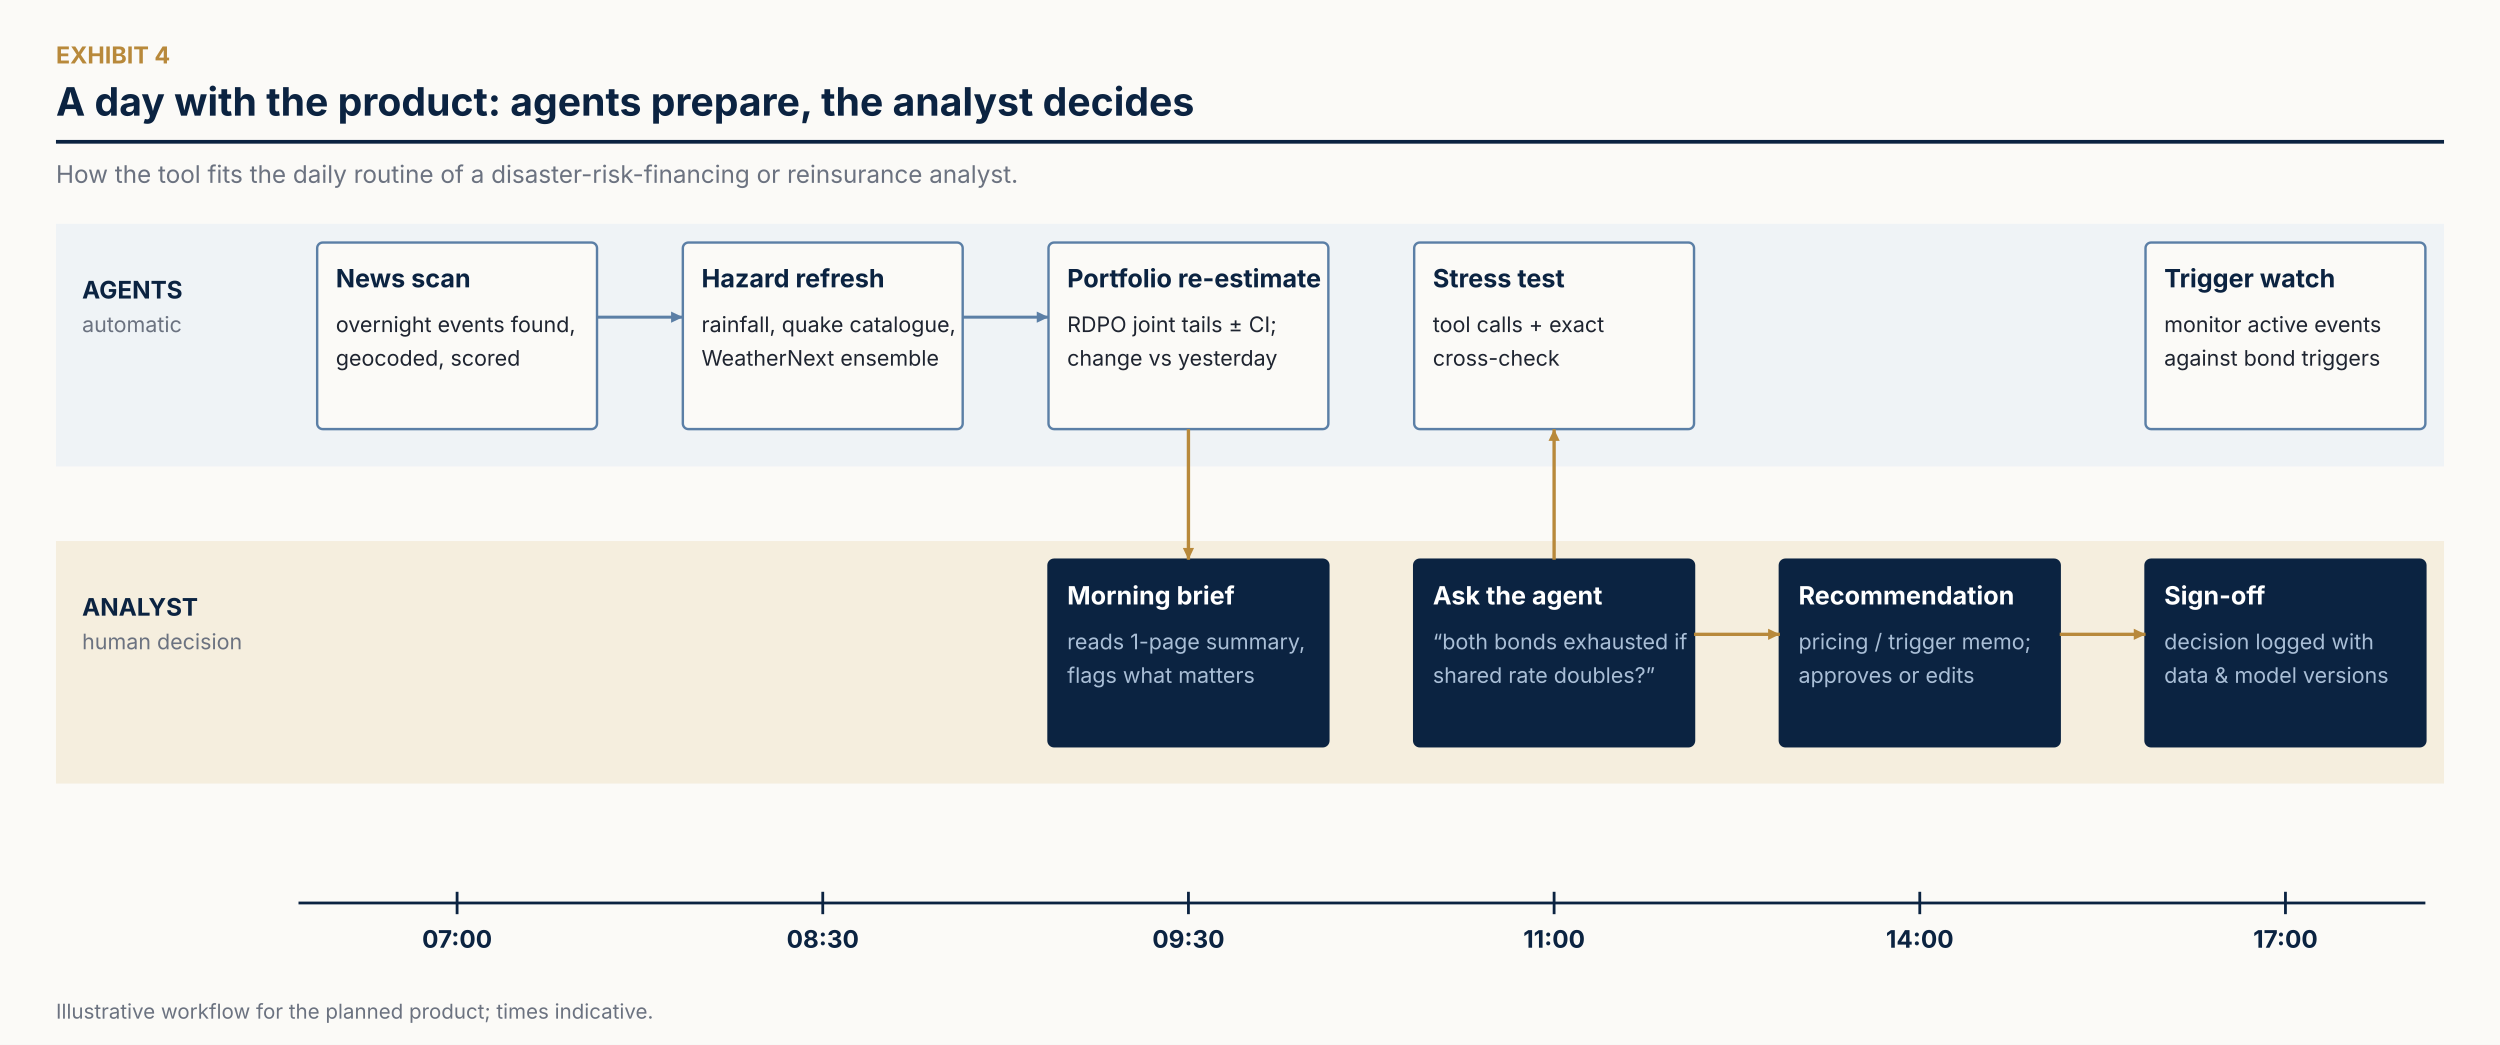
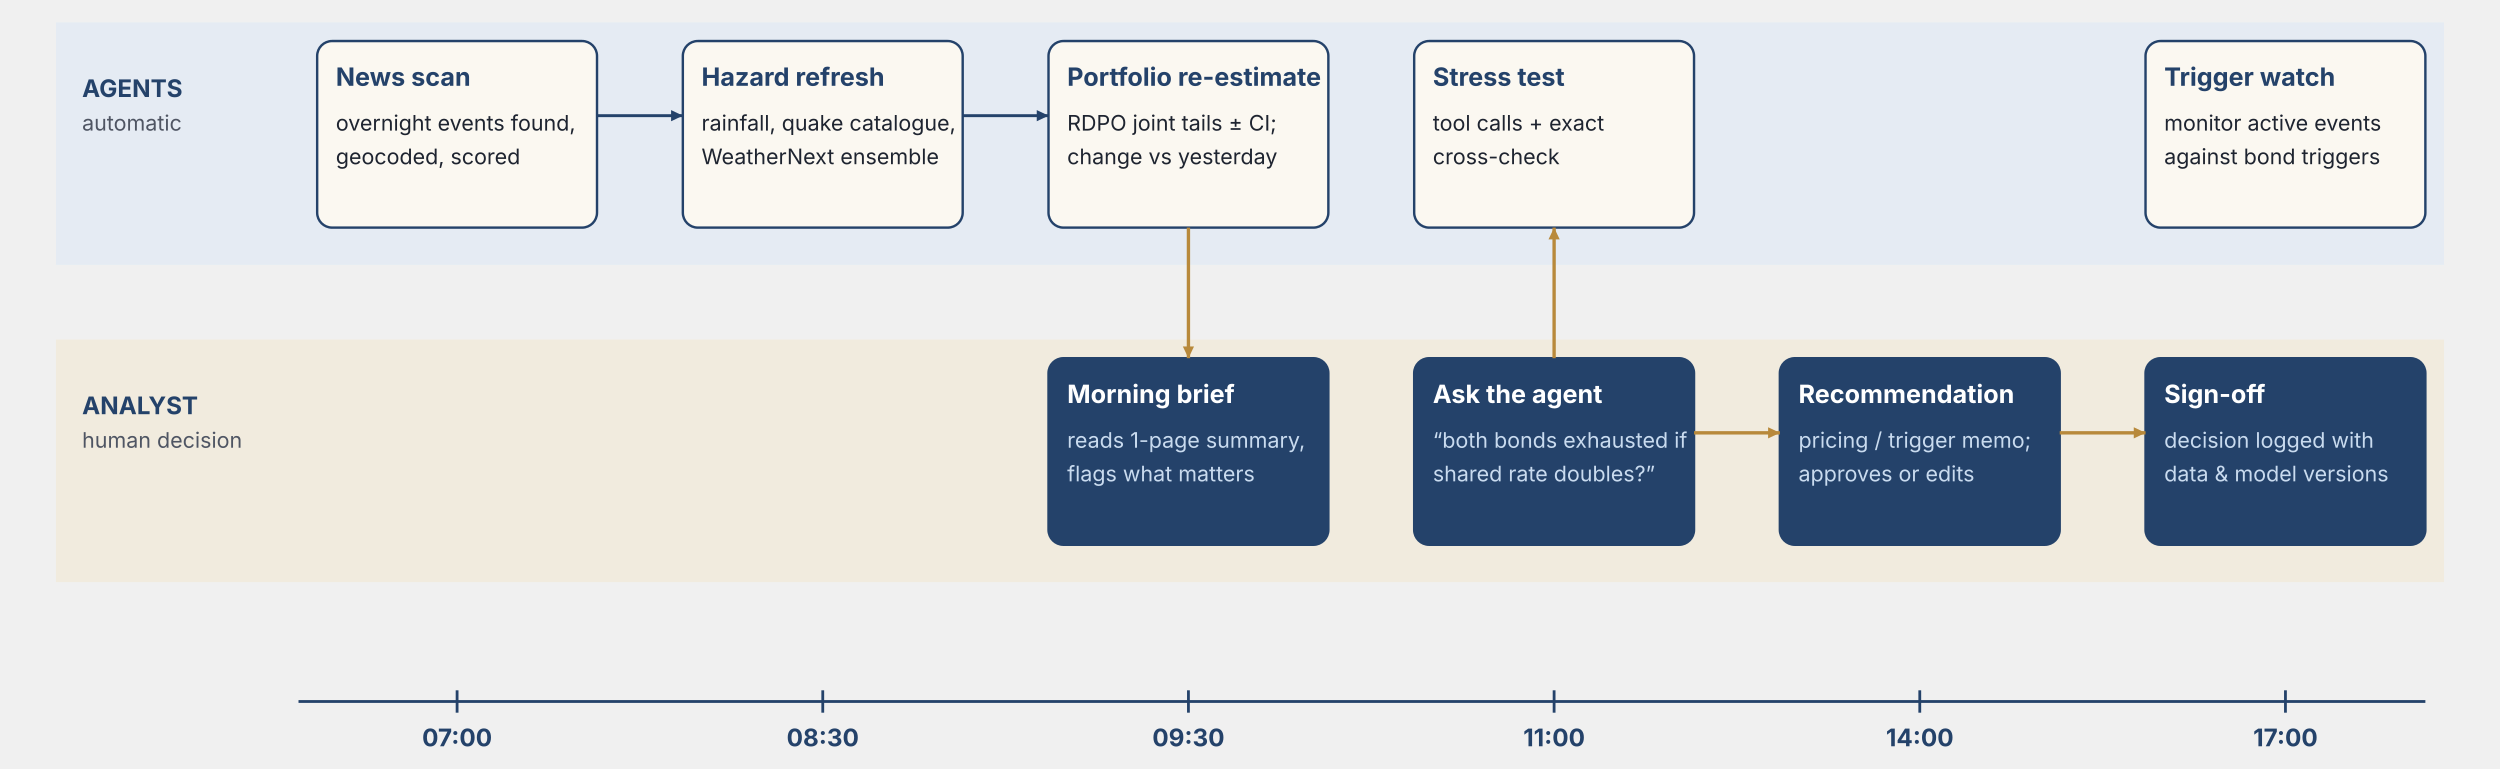
- <svg xmlns="http://www.w3.org/2000/svg" viewBox="0 0 1340 560" width="1340" height="560" font-family="Inter, 'Helvetica Neue', Arial, sans-serif">
-   <rect width="1340" height="560" fill="#FBFAF7" />
-   <text x="30" y="34" font-size="12.5" fill="#B8893B" font-weight="700" text-anchor="start">EXHIBIT 4</text>
-   <text x="30" y="62" font-size="21" fill="#0B2341" font-weight="700" text-anchor="start">A day with the product: agents prepare, the analyst decides</text>
-   <line x1="30" y1="76" x2="1310" y2="76" stroke="#0B2341" stroke-width="2" />
-   <text x="30" y="98" font-size="13" fill="#6B7280" font-weight="400" text-anchor="start">How the tool fits the daily routine of a disaster-risk-financing or reinsurance analyst.</text>
-   <rect x="30" y="120" width="1280" height="130" fill="#E6EDF5" opacity="0.55" />
-   <text x="44" y="160" font-size="13" fill="#0B2341" font-weight="700" text-anchor="start">AGENTS</text>
-   <text x="44" y="178" font-size="11.5" fill="#6B7280" font-weight="400" text-anchor="start">automatic</text>
-   <rect x="30" y="290" width="1280" height="130" fill="#F1E4CB" opacity="0.55" />
-   <text x="44" y="330" font-size="13" fill="#0B2341" font-weight="700" text-anchor="start">ANALYST</text>
-   <text x="44" y="348" font-size="11.5" fill="#6B7280" font-weight="400" text-anchor="start">human decision</text>
-   <line x1="160" y1="484" x2="1300" y2="484" stroke="#0B2341" stroke-width="1.5" />
-   <rect x="170.0" y="130" width="150" height="100" rx="3" fill="#FBFAF7" stroke="#5B7FA6" stroke-width="1.3" />
-   <text x="180.0" y="154" font-size="13.5" fill="#0B2341" font-weight="700" text-anchor="start">News scan</text>
-   <text x="180.0" y="178" font-size="11.5" fill="#1E2430" font-weight="400" text-anchor="start">overnight events found,</text>
-   <text x="180.0" y="196" font-size="11.5" fill="#1E2430" font-weight="400" text-anchor="start">geocoded, scored</text>
-   <rect x="366.0" y="130" width="150" height="100" rx="3" fill="#FBFAF7" stroke="#5B7FA6" stroke-width="1.3" />
-   <text x="376.0" y="154" font-size="13.5" fill="#0B2341" font-weight="700" text-anchor="start">Hazard refresh</text>
-   <text x="376.0" y="178" font-size="11.5" fill="#1E2430" font-weight="400" text-anchor="start">rainfall, quake catalogue,</text>
-   <text x="376.0" y="196" font-size="11.5" fill="#1E2430" font-weight="400" text-anchor="start">WeatherNext ensemble</text>
-   <rect x="562.0" y="130" width="150" height="100" rx="3" fill="#FBFAF7" stroke="#5B7FA6" stroke-width="1.3" />
-   <text x="572.0" y="154" font-size="13.5" fill="#0B2341" font-weight="700" text-anchor="start">Portfolio re-estimate</text>
-   <text x="572.0" y="178" font-size="11.5" fill="#1E2430" font-weight="400" text-anchor="start">RDPO joint tails ± CI;</text>
-   <text x="572.0" y="196" font-size="11.5" fill="#1E2430" font-weight="400" text-anchor="start">change vs yesterday</text>
-   <rect x="562.0" y="300" width="150" height="100" rx="3" fill="#0B2341" stroke="#0B2341" stroke-width="1.3" />
-   <text x="572.0" y="324" font-size="13.5" fill="#FFFFFF" font-weight="700" text-anchor="start">Morning brief</text>
-   <text x="572.0" y="348" font-size="11.5" fill="#A9BED6" font-weight="400" text-anchor="start">reads 1-page summary,</text>
-   <text x="572.0" y="366" font-size="11.5" fill="#A9BED6" font-weight="400" text-anchor="start">flags what matters</text>
-   <rect x="758.0" y="300" width="150" height="100" rx="3" fill="#0B2341" stroke="#0B2341" stroke-width="1.3" />
-   <text x="768.0" y="324" font-size="13.5" fill="#FFFFFF" font-weight="700" text-anchor="start">Ask the agent</text>
-   <text x="768.0" y="348" font-size="11.5" fill="#A9BED6" font-weight="400" text-anchor="start">“both bonds exhausted if</text>
-   <text x="768.0" y="366" font-size="11.5" fill="#A9BED6" font-weight="400" text-anchor="start">shared rate doubles?”</text>
-   <rect x="758.0" y="130" width="150" height="100" rx="3" fill="#FBFAF7" stroke="#5B7FA6" stroke-width="1.3" />
-   <text x="768.0" y="154" font-size="13.5" fill="#0B2341" font-weight="700" text-anchor="start">Stress test</text>
-   <text x="768.0" y="178" font-size="11.5" fill="#1E2430" font-weight="400" text-anchor="start">tool calls + exact</text>
-   <text x="768.0" y="196" font-size="11.5" fill="#1E2430" font-weight="400" text-anchor="start">cross-check</text>
-   <rect x="954.0" y="300" width="150" height="100" rx="3" fill="#0B2341" stroke="#0B2341" stroke-width="1.3" />
-   <text x="964.0" y="324" font-size="13.5" fill="#FFFFFF" font-weight="700" text-anchor="start">Recommendation</text>
-   <text x="964.0" y="348" font-size="11.5" fill="#A9BED6" font-weight="400" text-anchor="start">pricing / trigger memo;</text>
-   <text x="964.0" y="366" font-size="11.5" fill="#A9BED6" font-weight="400" text-anchor="start">approves or edits</text>
-   <rect x="1150.0" y="130" width="150" height="100" rx="3" fill="#FBFAF7" stroke="#5B7FA6" stroke-width="1.3" />
-   <text x="1160.0" y="154" font-size="13.5" fill="#0B2341" font-weight="700" text-anchor="start">Trigger watch</text>
-   <text x="1160.0" y="178" font-size="11.5" fill="#1E2430" font-weight="400" text-anchor="start">monitor active events</text>
-   <text x="1160.0" y="196" font-size="11.5" fill="#1E2430" font-weight="400" text-anchor="start">against bond triggers</text>
-   <rect x="1150.0" y="300" width="150" height="100" rx="3" fill="#0B2341" stroke="#0B2341" stroke-width="1.3" />
-   <text x="1160.0" y="324" font-size="13.5" fill="#FFFFFF" font-weight="700" text-anchor="start">Sign-off</text>
-   <text x="1160.0" y="348" font-size="11.5" fill="#A9BED6" font-weight="400" text-anchor="start">decision logged with</text>
-   <text x="1160.0" y="366" font-size="11.5" fill="#A9BED6" font-weight="400" text-anchor="start">data &amp; model versions</text>
-   <line x1="245.0" y1="478" x2="245.0" y2="490" stroke="#0B2341" stroke-width="1.5" />
-   <text x="245.0" y="508" font-size="13" fill="#0B2341" font-weight="700" text-anchor="middle">07:00</text>
-   <line x1="441.0" y1="478" x2="441.0" y2="490" stroke="#0B2341" stroke-width="1.5" />
-   <text x="441.0" y="508" font-size="13" fill="#0B2341" font-weight="700" text-anchor="middle">08:30</text>
-   <line x1="637.0" y1="478" x2="637.0" y2="490" stroke="#0B2341" stroke-width="1.5" />
-   <text x="637.0" y="508" font-size="13" fill="#0B2341" font-weight="700" text-anchor="middle">09:30</text>
-   <line x1="833.0" y1="478" x2="833.0" y2="490" stroke="#0B2341" stroke-width="1.5" />
-   <text x="833.0" y="508" font-size="13" fill="#0B2341" font-weight="700" text-anchor="middle">11:00</text>
-   <line x1="1029.0" y1="478" x2="1029.0" y2="490" stroke="#0B2341" stroke-width="1.5" />
-   <text x="1029.0" y="508" font-size="13" fill="#0B2341" font-weight="700" text-anchor="middle">14:00</text>
-   <line x1="1225.0" y1="478" x2="1225.0" y2="490" stroke="#0B2341" stroke-width="1.5" />
-   <text x="1225.0" y="508" font-size="13" fill="#0B2341" font-weight="700" text-anchor="middle">17:00</text>
-   <polyline points="637.0,230 637.0,300" fill="none" stroke="#B8893B" stroke-width="1.8" stroke-linejoin="round" />
-   <polygon points="637.0,300 634.0,293.7 640.0,293.7" fill="#B8893B" />
-   <polyline points="833.0,300 833.0,230" fill="none" stroke="#B8893B" stroke-width="1.8" stroke-linejoin="round" />
-   <polygon points="833.0,230 836.0,236.3 830.0,236.3" fill="#B8893B" />
-   <polyline points="908.0,340 954.0,340" fill="none" stroke="#B8893B" stroke-width="1.8" stroke-linejoin="round" />
-   <polygon points="954.0,340 947.7,343.0 947.7,337.0" fill="#B8893B" />
-   <polyline points="1104.0,340 1150.0,340" fill="none" stroke="#B8893B" stroke-width="1.8" stroke-linejoin="round" />
-   <polygon points="1150.0,340 1143.7,343.0 1143.7,337.0" fill="#B8893B" />
-   <polyline points="320.0,170 366.0,170" fill="none" stroke="#5B7FA6" stroke-width="1.6" stroke-linejoin="round" />
-   <polygon points="366.0,170 359.7,173.0 359.7,167.0" fill="#5B7FA6" />
-   <polyline points="516.0,170 562.0,170" fill="none" stroke="#5B7FA6" stroke-width="1.6" stroke-linejoin="round" />
-   <polygon points="562.0,170 555.7,173.0 555.7,167.0" fill="#5B7FA6" />
-   <text x="30" y="546" font-size="11" fill="#6B7280" font-weight="400" text-anchor="start">Illustrative workflow for the planned product; times indicative.</text>
+ <svg xmlns="http://www.w3.org/2000/svg" viewBox="0 0 1340 412" width="1340" height="412" font-family="Inter, 'Helvetica Neue', Arial, sans-serif">
+   <g transform="translate(0,-108)">
+     <rect x="30" y="120" width="1280" height="130" fill="#DCE8F5" opacity="0.55" />
+     <text x="44" y="160" font-size="13" fill="#24426A" font-weight="700" text-anchor="start">AGENTS</text>
+     <text x="44" y="178" font-size="11.5" fill="#4F5563" font-weight="400" text-anchor="start">automatic</text>
+     <rect x="30" y="290" width="1280" height="130" fill="#F3E7CF" opacity="0.55" />
+     <text x="44" y="330" font-size="13" fill="#24426A" font-weight="700" text-anchor="start">ANALYST</text>
+     <text x="44" y="348" font-size="11.5" fill="#4F5563" font-weight="400" text-anchor="start">human decision</text>
+     <line x1="160" y1="484" x2="1300" y2="484" stroke="#24426A" stroke-width="1.5" />
+     <rect x="170.0" y="130" width="150" height="100" rx="8" fill="#FBF8F1" stroke="#24426A" stroke-width="1.3" />
+     <text x="180.0" y="154" font-size="13.5" fill="#24426A" font-weight="700" text-anchor="start">News scan</text>
+     <text x="180.0" y="178" font-size="11.5" fill="#1E2430" font-weight="400" text-anchor="start">overnight events found,</text>
+     <text x="180.0" y="196" font-size="11.5" fill="#1E2430" font-weight="400" text-anchor="start">geocoded, scored</text>
+     <rect x="366.0" y="130" width="150" height="100" rx="8" fill="#FBF8F1" stroke="#24426A" stroke-width="1.3" />
+     <text x="376.0" y="154" font-size="13.5" fill="#24426A" font-weight="700" text-anchor="start">Hazard refresh</text>
+     <text x="376.0" y="178" font-size="11.5" fill="#1E2430" font-weight="400" text-anchor="start">rainfall, quake catalogue,</text>
+     <text x="376.0" y="196" font-size="11.5" fill="#1E2430" font-weight="400" text-anchor="start">WeatherNext ensemble</text>
+     <rect x="562.0" y="130" width="150" height="100" rx="8" fill="#FBF8F1" stroke="#24426A" stroke-width="1.3" />
+     <text x="572.0" y="154" font-size="13.5" fill="#24426A" font-weight="700" text-anchor="start">Portfolio re-estimate</text>
+     <text x="572.0" y="178" font-size="11.5" fill="#1E2430" font-weight="400" text-anchor="start">RDPO joint tails ± CI;</text>
+     <text x="572.0" y="196" font-size="11.5" fill="#1E2430" font-weight="400" text-anchor="start">change vs yesterday</text>
+     <rect x="562.0" y="300" width="150" height="100" rx="8" fill="#24426A" stroke="#24426A" stroke-width="1.3" />
+     <text x="572.0" y="324" font-size="13.5" fill="#FFFFFF" font-weight="700" text-anchor="start">Morning brief</text>
+     <text x="572.0" y="348" font-size="11.5" fill="#C9DBEF" font-weight="400" text-anchor="start">reads 1-page summary,</text>
+     <text x="572.0" y="366" font-size="11.5" fill="#C9DBEF" font-weight="400" text-anchor="start">flags what matters</text>
+     <rect x="758.0" y="300" width="150" height="100" rx="8" fill="#24426A" stroke="#24426A" stroke-width="1.3" />
+     <text x="768.0" y="324" font-size="13.5" fill="#FFFFFF" font-weight="700" text-anchor="start">Ask the agent</text>
+     <text x="768.0" y="348" font-size="11.5" fill="#C9DBEF" font-weight="400" text-anchor="start">“both bonds exhausted if</text>
+     <text x="768.0" y="366" font-size="11.5" fill="#C9DBEF" font-weight="400" text-anchor="start">shared rate doubles?”</text>
+     <rect x="758.0" y="130" width="150" height="100" rx="8" fill="#FBF8F1" stroke="#24426A" stroke-width="1.3" />
+     <text x="768.0" y="154" font-size="13.5" fill="#24426A" font-weight="700" text-anchor="start">Stress test</text>
+     <text x="768.0" y="178" font-size="11.5" fill="#1E2430" font-weight="400" text-anchor="start">tool calls + exact</text>
+     <text x="768.0" y="196" font-size="11.5" fill="#1E2430" font-weight="400" text-anchor="start">cross-check</text>
+     <rect x="954.0" y="300" width="150" height="100" rx="8" fill="#24426A" stroke="#24426A" stroke-width="1.3" />
+     <text x="964.0" y="324" font-size="13.5" fill="#FFFFFF" font-weight="700" text-anchor="start">Recommendation</text>
+     <text x="964.0" y="348" font-size="11.5" fill="#C9DBEF" font-weight="400" text-anchor="start">pricing / trigger memo;</text>
+     <text x="964.0" y="366" font-size="11.5" fill="#C9DBEF" font-weight="400" text-anchor="start">approves or edits</text>
+     <rect x="1150.0" y="130" width="150" height="100" rx="8" fill="#FBF8F1" stroke="#24426A" stroke-width="1.3" />
+     <text x="1160.0" y="154" font-size="13.5" fill="#24426A" font-weight="700" text-anchor="start">Trigger watch</text>
+     <text x="1160.0" y="178" font-size="11.5" fill="#1E2430" font-weight="400" text-anchor="start">monitor active events</text>
+     <text x="1160.0" y="196" font-size="11.5" fill="#1E2430" font-weight="400" text-anchor="start">against bond triggers</text>
+     <rect x="1150.0" y="300" width="150" height="100" rx="8" fill="#24426A" stroke="#24426A" stroke-width="1.3" />
+     <text x="1160.0" y="324" font-size="13.5" fill="#FFFFFF" font-weight="700" text-anchor="start">Sign-off</text>
+     <text x="1160.0" y="348" font-size="11.5" fill="#C9DBEF" font-weight="400" text-anchor="start">decision logged with</text>
+     <text x="1160.0" y="366" font-size="11.5" fill="#C9DBEF" font-weight="400" text-anchor="start">data &amp; model versions</text>
+     <line x1="245.0" y1="478" x2="245.0" y2="490" stroke="#24426A" stroke-width="1.5" />
+     <text x="245.0" y="508" font-size="13" fill="#24426A" font-weight="700" text-anchor="middle">07:00</text>
+     <line x1="441.0" y1="478" x2="441.0" y2="490" stroke="#24426A" stroke-width="1.5" />
+     <text x="441.0" y="508" font-size="13" fill="#24426A" font-weight="700" text-anchor="middle">08:30</text>
+     <line x1="637.0" y1="478" x2="637.0" y2="490" stroke="#24426A" stroke-width="1.5" />
+     <text x="637.0" y="508" font-size="13" fill="#24426A" font-weight="700" text-anchor="middle">09:30</text>
+     <line x1="833.0" y1="478" x2="833.0" y2="490" stroke="#24426A" stroke-width="1.5" />
+     <text x="833.0" y="508" font-size="13" fill="#24426A" font-weight="700" text-anchor="middle">11:00</text>
+     <line x1="1029.0" y1="478" x2="1029.0" y2="490" stroke="#24426A" stroke-width="1.5" />
+     <text x="1029.0" y="508" font-size="13" fill="#24426A" font-weight="700" text-anchor="middle">14:00</text>
+     <line x1="1225.0" y1="478" x2="1225.0" y2="490" stroke="#24426A" stroke-width="1.5" />
+     <text x="1225.0" y="508" font-size="13" fill="#24426A" font-weight="700" text-anchor="middle">17:00</text>
+     <polyline points="637.0,230 637.0,300" fill="none" stroke="#B8893B" stroke-width="1.8" stroke-linejoin="round" />
+     <polygon points="637.0,300 634.0,293.7 640.0,293.7" fill="#B8893B" />
+     <polyline points="833.0,300 833.0,230" fill="none" stroke="#B8893B" stroke-width="1.8" stroke-linejoin="round" />
+     <polygon points="833.0,230 836.0,236.3 830.0,236.3" fill="#B8893B" />
+     <polyline points="908.0,340 954.0,340" fill="none" stroke="#B8893B" stroke-width="1.8" stroke-linejoin="round" />
+     <polygon points="954.0,340 947.7,343.0 947.7,337.0" fill="#B8893B" />
+     <polyline points="1104.0,340 1150.0,340" fill="none" stroke="#B8893B" stroke-width="1.8" stroke-linejoin="round" />
+     <polygon points="1150.0,340 1143.7,343.0 1143.7,337.0" fill="#B8893B" />
+     <polyline points="320.0,170 366.0,170" fill="none" stroke="#24426A" stroke-width="1.6" stroke-linejoin="round" />
+     <polygon points="366.0,170 359.7,173.0 359.7,167.0" fill="#24426A" />
+     <polyline points="516.0,170 562.0,170" fill="none" stroke="#24426A" stroke-width="1.6" stroke-linejoin="round" />
+     <polygon points="562.0,170 555.7,173.0 555.7,167.0" fill="#24426A" />
+     <text x="30" y="546" font-size="11" fill="#4F5563" font-weight="400" text-anchor="start">Illustrative workflow for the planned product; times indicative.</text>
+   </g>
</svg>
